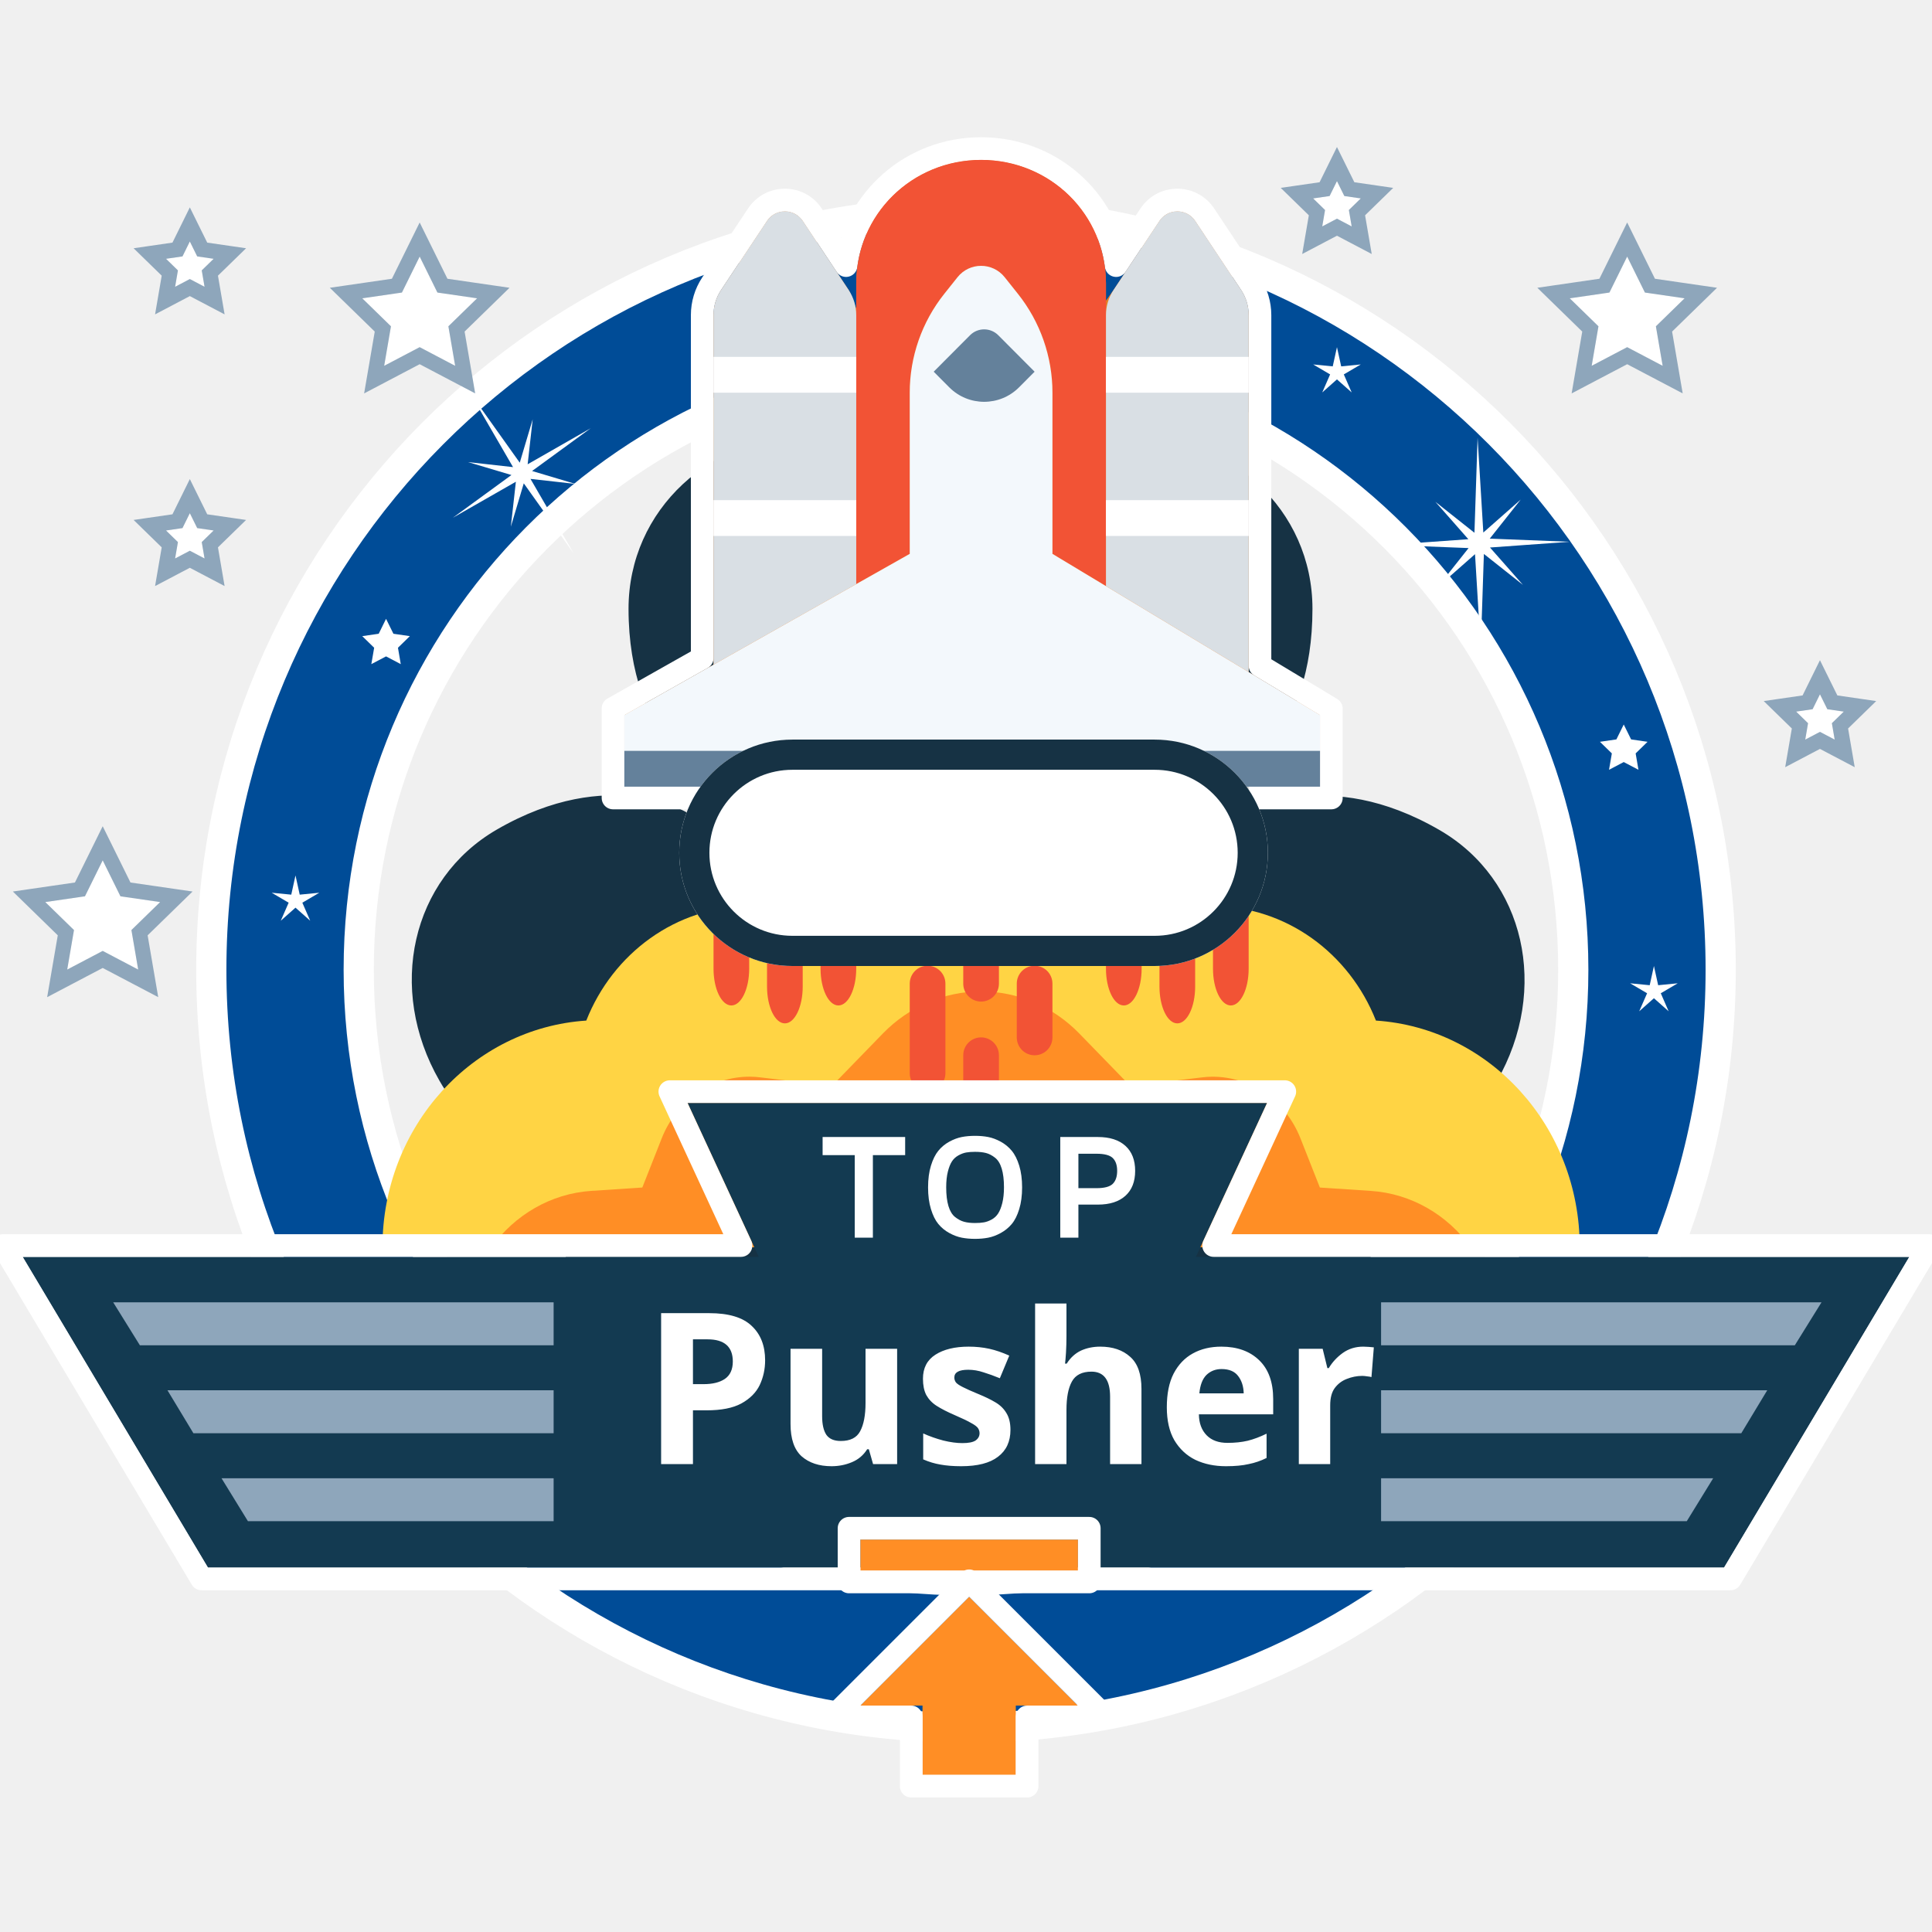
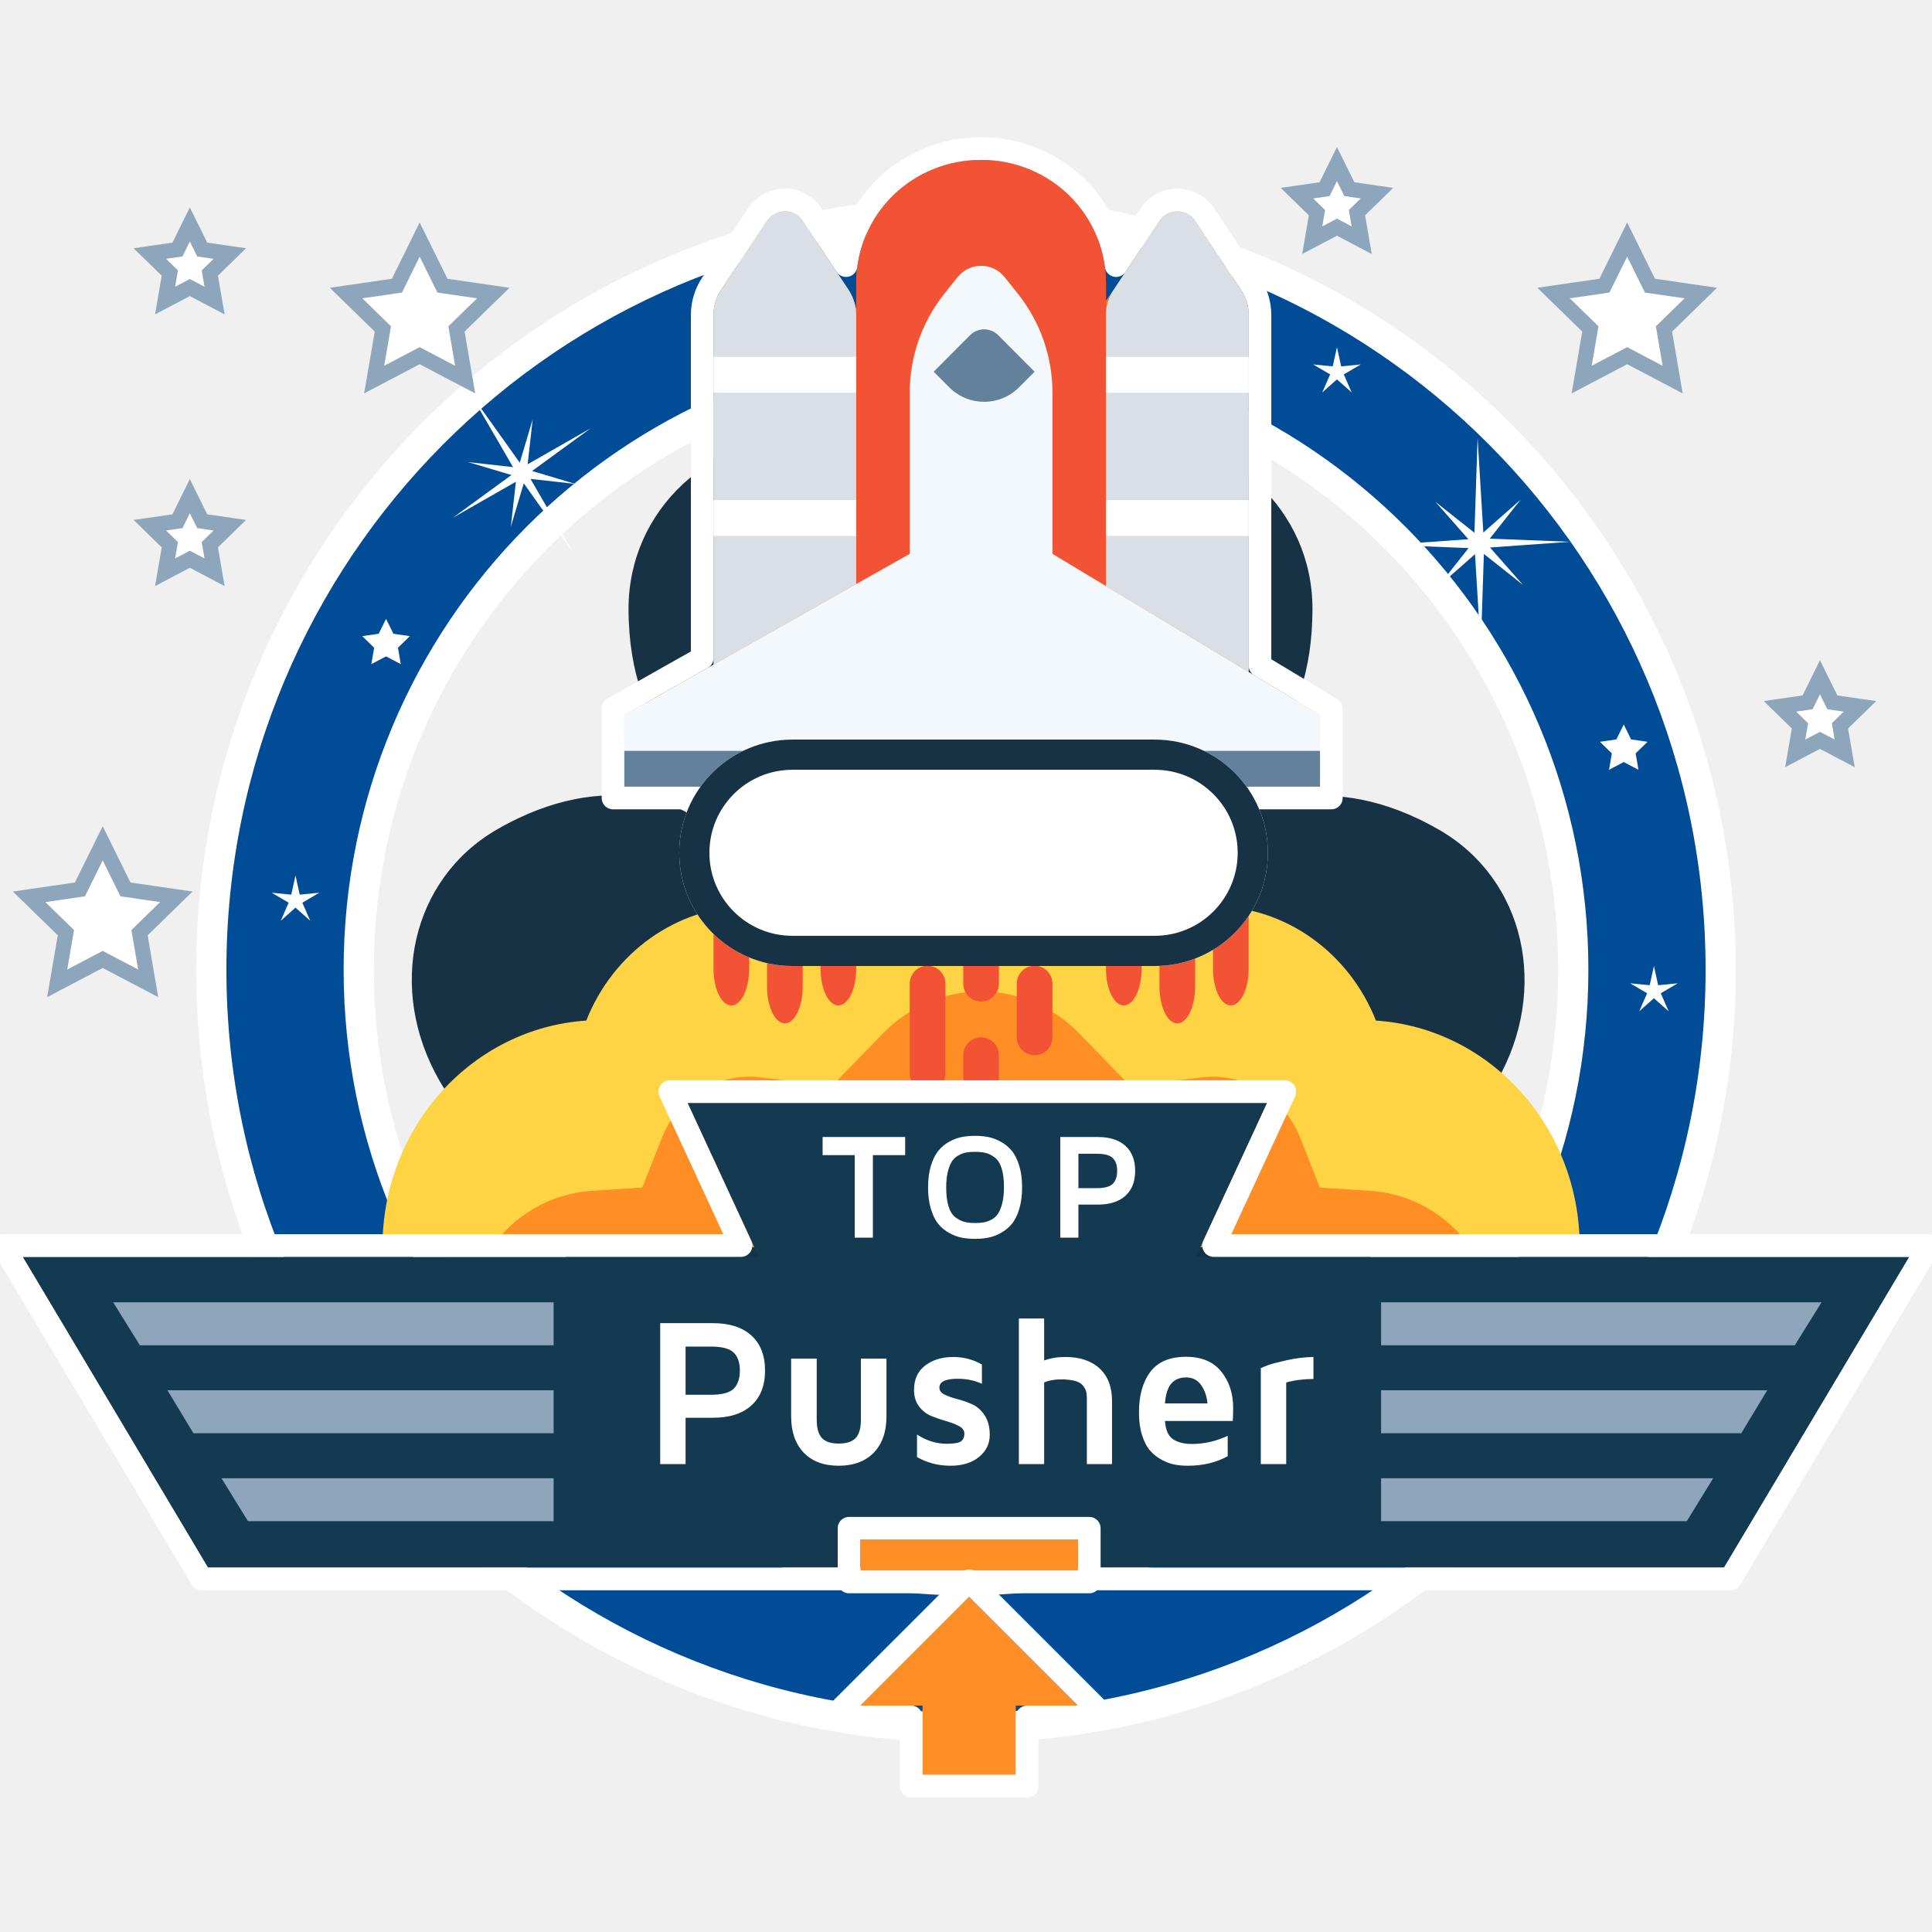
<svg xmlns="http://www.w3.org/2000/svg" xmlns:xlink="http://www.w3.org/1999/xlink" width="128" height="128" viewBox="0 0 128 128">
  <defs>
    <path id="a" d="M57.727,34.525 L57.727,10.876 C57.727,10.283 57.552,9.704 57.225,9.21 L54.191,4.641 C53.625,3.788 52.376,3.788 51.81,4.641 L48.776,9.21 C48.69,9.34 48.502,9.599 48.273,9.92 L48.273,8.78 C48.273,4.193 44.569,0.593 40,0.593 C35.431,0.593 31.727,4.193 31.727,8.78 L31.727,10.435 C31.502,9.814 31.315,9.346 31.225,9.21 L28.191,4.641 C27.625,3.788 26.376,3.788 25.81,4.641 L22.776,9.21 C22.448,9.704 22.273,10.283 22.273,10.876 L22.273,34.036 L16.364,37.373 L16.364,42.119 L31.727,42.119 L34.091,42.119 L45.909,42.119 L48.273,42.119 L62.455,42.119 L62.455,37.373 L57.727,34.525 Z" />
    <path id="b" d="M49.268,10.27 L0.5,10.27 L12.777,30.858 L113.223,30.858 L125.5,10.27 L78.232,10.27 L82.948,0.073 L44.552,0.073 L49.268,10.27 Z" />
    <rect id="c" width="39" height="15" x="45" y="49" rx="7.5" />
    <path id="d" d="M71.418,106.588 L67.299,106.588 L67.299,102 L61.119,102 L61.119,106.588 L57,106.588 L64.209,113.797 L71.418,106.588 Z M57,115.529 L57,117.588 L71.418,117.588 L71.418,115.529 L57,115.529 Z" />
    <polygon id="e" points="104.804 11 102.453 12.236 102.902 9.618 101 7.764 103.629 7.382 104.804 5 105.98 7.382 108.608 7.764 106.706 9.618 107.155 12.236" />
    <polygon id="f" points="3.804 51 1.453 52.236 1.902 49.618 0 47.764 2.629 47.382 3.804 45 4.98 47.382 7.608 47.764 5.706 49.618 6.155 52.236" />
    <polygon id="g" points="24.804 11 22.453 12.236 22.902 9.618 21 7.764 23.629 7.382 24.804 5 25.98 7.382 28.608 7.764 26.706 9.618 27.155 12.236" />
    <polygon id="h" points="117.577 36.488 116.602 37 116.789 35.915 116 35.146 117.09 34.988 117.577 34 118.065 34.988 119.154 35.146 118.366 35.915 118.552 37" />
    <polygon id="i" points="9.577 24.488 8.602 25 8.789 23.915 8 23.146 9.09 22.988 9.577 22 10.065 22.988 11.154 23.146 10.366 23.915 10.552 25" />
    <polygon id="j" points="9.577 6.488 8.602 7 8.789 5.915 8 5.146 9.09 4.988 9.577 4 10.065 4.988 11.154 5.146 10.366 5.915 10.552 7" />
    <polygon id="k" points="85.577 2.488 84.602 3 84.789 1.915 84 1.146 85.09 .988 85.577 0 86.065 .988 87.154 1.146 86.366 1.915 86.552 3" />
  </defs>
  <g fill="none" fill-rule="evenodd">
    <rect width="128" height="128" />
    <g transform="translate(14 10)">
      <path fill="#163244" fill-rule="nonzero" d="M35.572,42.869 L35.588,56.63 C35.588,56.63 35.9,62.089 28.559,66.346 C22.916,69.617 15.829,67.421 12.317,61.312 C10.392,57.962 9.922,53.768 11.042,50.229 C7.43,49.433 4.048,46.928 2.122,43.578 C-1.39,37.469 0.26,30.207 5.903,26.935 C13.439,22.566 18.559,25.83 18.559,25.83 L29.9,32.686 C29.631,33.48 29.485,34.33 29.485,35.215 C29.485,36.084 29.626,36.92 29.886,37.701 C29.07,37.235 28.037,37.204 27.165,37.709 C25.857,38.468 25.409,40.147 26.164,41.461 C26.919,42.774 28.591,43.224 29.899,42.466 C30.741,41.978 31.227,41.108 31.265,40.2 C32.348,41.52 33.853,42.479 35.572,42.869 Z M44.651,32.558 L55.728,25.86 C55.728,25.86 60.849,22.597 68.385,26.966 C74.027,30.238 75.677,37.5 72.165,43.609 C70.239,46.958 66.858,49.464 63.245,50.26 C64.365,53.799 63.896,57.993 61.97,61.343 C58.458,67.452 51.371,69.648 45.729,66.376 C38.387,62.12 38.699,56.661 38.699,56.661 L38.715,42.932 C40.417,42.619 41.926,41.751 43.051,40.523 C43.17,41.322 43.637,42.061 44.388,42.497 C45.696,43.255 47.368,42.805 48.123,41.491 C48.878,40.178 48.43,38.498 47.122,37.74 C46.372,37.305 45.503,37.268 44.755,37.563 C44.986,36.821 45.11,36.033 45.11,35.215 C45.11,34.282 44.948,33.387 44.651,32.558 Z M31.332,30.149 L20.016,23.862 C20.016,23.862 14.642,21.04 14.642,12.301 C14.642,5.758 20.079,0.692 27.103,0.692 C30.954,0.692 34.806,2.381 37.298,5.125 C39.79,2.381 43.642,0.692 47.493,0.692 C54.517,0.692 59.954,5.758 59.954,12.301 C59.954,20.814 55.091,23.273 55.091,23.273 L43.243,30.124 C42.162,28.852 40.684,27.931 39.001,27.556 C39.63,27.052 40.032,26.277 40.032,25.407 C40.032,23.89 38.808,22.661 37.298,22.661 C35.788,22.661 34.564,23.89 34.564,25.407 C34.564,26.277 34.966,27.052 35.595,27.556 C33.901,27.934 32.415,28.864 31.332,30.149 Z M37.298,39.53 C34.925,39.53 33.001,37.598 33.001,35.215 C33.001,32.831 34.925,30.899 37.298,30.899 C39.671,30.899 41.595,32.831 41.595,35.215 C41.595,37.598 39.671,39.53 37.298,39.53 Z" transform="translate(13 18.034)" />
      <path fill="#004C97" fill-rule="nonzero" stroke="#FFFFFF" stroke-width="2" d="M50,94.698 C72.211,94.698 90.234,76.598 90.234,54.249 C90.234,31.9 72.211,13.8 50,13.8 C27.789,13.8 9.766,31.9 9.766,54.249 C9.766,76.598 27.789,94.698 50,94.698 Z M50,104.464 C22.386,104.464 0,81.982 0,54.249 C0,26.516 22.386,4.034 50,4.034 C77.614,4.034 100,26.516 100,54.249 C100,81.982 77.614,104.464 50,104.464 Z" />
      <g transform="translate(11)">
        <g fill-rule="nonzero" stroke-linecap="round" stroke-linejoin="round">
          <use fill="#E57E25" fill-rule="evenodd" xlink:href="#a" />
          <path stroke="#FFFFFF" stroke-width="1.5" d="M58.477,34.102 L63.205,36.949 L63.205,42.869 L15.614,42.869 L15.614,36.935 L21.523,33.598 L21.523,10.876 C21.523,10.135 21.741,9.411 22.151,8.795 L25.185,4.227 C26.048,2.927 27.953,2.927 28.816,4.226 L31.054,7.597 C31.631,3.187 35.4,-0.157 40,-0.157 C44.601,-0.157 48.369,3.188 48.946,7.598 L51.185,4.227 C52.048,2.927 53.953,2.927 54.816,4.226 L57.85,8.796 C58.259,9.413 58.477,10.136 58.477,10.876 L58.477,34.102 Z" />
        </g>
        <path fill="#FFD444" fill-rule="nonzero" d="M66.159,57.616 C64.403,53.17 60.217,50.038 55.324,50.038 C54.866,50.038 54.415,50.072 53.972,50.125 C53.561,48.416 52.868,47.488 51.953,46.827 C49.58,45.116 46.681,44.39 43.798,44.39 L36.203,44.39 C33.321,44.39 30.422,45.116 28.049,46.827 C27.133,47.488 26.441,48.416 26.03,50.125 C25.587,50.072 25.136,50.038 24.678,50.038 C19.787,50.038 15.599,53.17 13.843,57.616 C6.308,58.113 0.339,64.633 0.339,72.625 L79.661,72.625 C79.661,64.633 73.692,58.113 66.159,57.616 Z" />
        <path fill="#FF8E25" fill-rule="nonzero" d="M7.564,72.625 C9.098,70.508 11.471,69.077 14.184,68.898 L17.555,68.676 L18.842,65.414 C19.821,62.935 22.111,61.332 24.676,61.332 C24.925,61.332 25.168,61.353 25.41,61.383 L30.115,61.947 L33.497,58.467 C35.232,56.685 37.566,55.685 40,55.685 L40,55.685 C42.434,55.685 44.768,56.685 46.503,58.469 L49.885,61.949 L54.59,61.385 C54.832,61.354 55.077,61.334 55.324,61.334 C57.889,61.334 60.179,62.937 61.158,65.416 L62.445,68.678 L65.816,68.9 C68.529,69.079 70.902,70.508 72.436,72.627 L7.564,72.627 L7.564,72.625 Z" />
        <path fill="#F25335" fill-rule="nonzero" d="M36.455,62.288 C35.801,62.288 35.273,61.757 35.273,61.102 L35.273,55.169 C35.273,54.515 35.801,53.983 36.455,53.983 C37.108,53.983 37.636,54.515 37.636,55.169 L37.636,61.102 C37.636,61.757 37.108,62.288 36.455,62.288 Z M40,65.847 C39.346,65.847 38.818,65.316 38.818,64.661 L38.818,59.915 C38.818,59.26 39.346,58.729 40,58.729 C40.654,58.729 41.182,59.26 41.182,59.915 L41.182,64.661 C41.182,65.316 40.654,65.847 40,65.847 Z M43.545,59.915 C42.892,59.915 42.364,59.384 42.364,58.729 L42.364,55.169 C42.364,54.515 42.892,53.983 43.545,53.983 C44.199,53.983 44.727,54.515 44.727,55.169 L44.727,58.729 C44.727,59.384 44.199,59.915 43.545,59.915 Z M40,56.356 C39.346,56.356 38.818,55.824 38.818,55.169 L38.818,51.61 C38.818,50.955 39.346,50.424 40,50.424 C40.654,50.424 41.182,50.955 41.182,51.61 L41.182,55.169 C41.182,55.824 40.654,56.356 40,56.356 Z" />
        <polygon fill="#38454F" fill-rule="nonzero" points="45.909 46.864 34.091 46.864 36.455 39.746 43.545 39.746" />
        <path fill="#F25335" fill-rule="nonzero" d="M35.273,26.695 L35.273,26.695 L35.273,16.017 C35.273,13.636 36.08,11.326 37.562,9.467 L38.438,8.367 C39.239,7.362 40.761,7.362 41.562,8.367 L42.438,9.467 C43.92,11.326 44.727,13.636 44.727,16.017 L44.727,26.695 L44.727,26.695 L48.273,28.831 L48.273,8.78 C48.273,4.193 44.569,0.593 40,0.593 C35.431,0.593 31.727,4.193 31.727,8.78 L31.727,28.696 L35.273,26.695 Z" />
        <g fill-rule="nonzero" transform="translate(48.273 3.56)">
          <path fill="#D9DFE4" d="M9.455,30.966 L9.455,7.317 C9.455,6.724 9.28,6.145 8.952,5.651 L5.919,1.082 C5.352,0.229 4.103,0.229 3.537,1.082 L0.503,5.651 C0.175,6.145 0,6.724 0,7.317 L0,25.271 L9.455,30.966 Z" />
          <rect width="9.455" height="3.559" y="37.373" fill="#D1D4D1" />
        </g>
        <g fill-rule="nonzero" transform="translate(22.273 3.56)">
          <path fill="#D9DFE4" d="M9.455,25.138 L9.455,7.317 C9.455,6.724 9.28,6.145 8.952,5.651 L5.919,1.082 C5.352,0.229 4.103,0.229 3.537,1.082 L0.503,5.651 C0.175,6.145 0,6.724 0,7.317 L0,30.477 L9.455,25.138 Z" />
          <rect width="9.455" height="3.559" y="37.373" fill="#D1D4D1" />
        </g>
        <path fill="#F25335" fill-rule="nonzero" d="M23.455 56.614C22.801 56.614 22.273 55.522 22.273 54.177L22.273 49.302C22.273 47.956 22.801 46.864 23.455 46.864 24.108 46.864 24.636 47.956 24.636 49.302L24.636 54.177C24.636 55.522 24.108 56.614 23.455 56.614zM27 57.801C26.346 57.801 25.818 56.709 25.818 55.363L25.818 50.488C25.818 49.143 26.346 48.051 27 48.051 27.654 48.051 28.182 49.143 28.182 50.488L28.182 55.363C28.182 56.709 27.654 57.801 27 57.801zM30.545 56.614C29.892 56.614 29.364 55.522 29.364 54.177L29.364 49.302C29.364 47.956 29.892 46.864 30.545 46.864 31.199 46.864 31.727 47.956 31.727 49.302L31.727 54.177C31.727 55.522 31.199 56.614 30.545 56.614zM49.455 56.614C48.801 56.614 48.273 55.522 48.273 54.177L48.273 49.302C48.273 47.956 48.801 46.864 49.455 46.864 50.108 46.864 50.636 47.956 50.636 49.302L50.636 54.177C50.636 55.522 50.108 56.614 49.455 56.614zM53 57.801C52.346 57.801 51.818 56.709 51.818 55.363L51.818 50.488C51.818 49.143 52.346 48.051 53 48.051 53.654 48.051 54.182 49.143 54.182 50.488L54.182 55.363C54.182 56.709 53.654 57.801 53 57.801zM56.545 56.614C55.892 56.614 55.364 55.522 55.364 54.177L55.364 49.302C55.364 47.956 55.892 46.864 56.545 46.864 57.199 46.864 57.727 47.956 57.727 49.302L57.727 54.177C57.727 55.522 57.199 56.614 56.545 56.614z" />
        <path stroke="#0096E6" stroke-width="2.364" d="M38.818,14.831 L41.182,14.831" stroke-linecap="round" />
        <path fill="#F3F8FC" fill-rule="nonzero" d="M44.727,26.695 L44.727,16.017 C44.727,13.636 43.92,11.326 42.438,9.467 L41.562,8.367 C40.761,7.362 39.239,7.362 38.438,8.367 L37.562,9.467 C36.08,11.326 35.273,13.636 35.273,16.017 L35.273,26.695 L16.364,37.373 L16.364,42.119 L31.727,42.119 L34.091,42.119 L45.909,42.119 L48.273,42.119 L62.455,42.119 L62.455,37.373 L44.727,26.695 Z" />
        <rect width="46.091" height="2.373" x="16.364" y="39.746" fill="#64819B" fill-rule="nonzero" />
        <path fill="#64819B" fill-rule="nonzero" d="M37.888,15.659 L36.86,14.626 L39.266,12.211 C39.784,11.691 40.622,11.691 41.139,12.211 L43.545,14.626 L42.517,15.659 C41.239,16.942 39.167,16.942 37.888,15.659 Z" />
        <rect width="9.455" height="2.373" x="22.273" y="13.644" fill="#FFFFFF" fill-rule="nonzero" />
        <rect width="9.455" height="2.373" x="22.273" y="23.136" fill="#FFFFFF" fill-rule="nonzero" />
        <rect width="9.455" height="2.373" x="48.273" y="13.644" fill="#FFFFFF" fill-rule="nonzero" />
        <rect width="9.455" height="2.373" x="48.273" y="23.136" fill="#FFFFFF" fill-rule="nonzero" />
      </g>
    </g>
    <g transform="translate(1 73)">
      <g stroke-linecap="round" stroke-linejoin="round">
        <use fill="#133A51" xlink:href="#b" />
        <path stroke="#FFFFFF" stroke-width="1.5" d="M48.095,9.52 L43.378,-0.677 L84.122,-0.677 L79.405,9.52 L126.82,9.52 L113.649,31.608 L12.351,31.608 L-0.82,9.52 L48.095,9.52 Z" />
      </g>
      <path fill="#FFFFFF" d="M53.5,3.531 L53.5,2.33 L58.969,2.33 L58.969,3.531 L56.831,3.531 L56.831,9 L55.629,9 L55.629,3.531 L53.5,3.531 Z M60.487,5.67 C60.487,5.123 60.55,4.643 60.677,4.229 C60.804,3.816 60.968,3.486 61.168,3.241 C61.368,2.995 61.61,2.795 61.893,2.64 C62.176,2.486 62.453,2.382 62.723,2.33 C62.993,2.278 63.285,2.252 63.597,2.252 C63.91,2.252 64.201,2.278 64.471,2.33 C64.741,2.382 65.018,2.486 65.301,2.64 C65.584,2.795 65.828,2.995 66.031,3.241 C66.235,3.486 66.4,3.816 66.527,4.229 C66.654,4.643 66.717,5.123 66.717,5.67 C66.717,6.21 66.654,6.689 66.527,7.105 C66.4,7.522 66.235,7.852 66.031,8.094 C65.828,8.337 65.584,8.535 65.301,8.69 C65.018,8.845 64.741,8.948 64.471,9 C64.201,9.052 63.91,9.078 63.597,9.078 C63.285,9.078 62.993,9.052 62.723,9 C62.453,8.948 62.176,8.845 61.893,8.69 C61.61,8.535 61.368,8.337 61.168,8.094 C60.968,7.852 60.804,7.522 60.677,7.105 C60.55,6.689 60.487,6.21 60.487,5.67 Z M61.688,5.66 C61.688,6.161 61.738,6.576 61.837,6.905 C61.936,7.234 62.083,7.476 62.276,7.63 C62.47,7.785 62.669,7.89 62.872,7.945 C63.076,8.001 63.317,8.028 63.597,8.028 C63.825,8.028 64.022,8.014 64.188,7.984 C64.354,7.955 64.525,7.892 64.701,7.796 C64.876,7.7 65.02,7.567 65.13,7.396 C65.241,7.225 65.333,6.993 65.406,6.7 C65.479,6.407 65.516,6.061 65.516,5.66 C65.516,5.165 65.466,4.754 65.367,4.425 C65.268,4.096 65.12,3.854 64.923,3.7 C64.726,3.545 64.527,3.442 64.327,3.39 C64.127,3.338 63.884,3.312 63.597,3.312 C63.376,3.312 63.182,3.326 63.016,3.355 C62.85,3.385 62.678,3.448 62.501,3.546 C62.324,3.644 62.18,3.775 62.071,3.941 C61.962,4.107 61.871,4.335 61.798,4.625 C61.725,4.915 61.688,5.26 61.688,5.66 Z M69.246,9 L69.246,2.33 L71.736,2.33 C72.524,2.33 73.132,2.525 73.562,2.916 C73.992,3.307 74.207,3.858 74.207,4.571 C74.207,5.284 73.992,5.835 73.562,6.224 C73.132,6.613 72.524,6.808 71.736,6.808 L70.447,6.808 L70.447,9 L69.246,9 Z M70.447,5.719 L71.648,5.719 C72.175,5.719 72.535,5.622 72.727,5.428 C72.919,5.235 73.015,4.949 73.015,4.571 C73.015,4.197 72.918,3.915 72.725,3.724 C72.531,3.534 72.172,3.438 71.648,3.438 L70.447,3.438 L70.447,5.719 Z" />
      <path fill="#8EA6BB" d="M35.679,13.283 L6.5,13.283 L8.268,16.129 L35.679,16.129 L35.679,13.283 Z M35.679,19.11 L10.095,19.11 L11.814,21.956 L35.679,21.956 L35.679,19.11 Z M35.679,24.938 L13.676,24.938 L15.426,27.783 L35.679,27.783 L35.679,24.938 Z" />
      <path fill="#8EA6BB" d="M119.679,13.283 L90.5,13.283 L92.268,16.129 L119.679,16.129 L119.679,13.283 Z M119.679,19.11 L94.095,19.11 L95.814,21.956 L119.679,21.956 L119.679,19.11 Z M119.679,24.938 L97.676,24.938 L99.426,27.783 L119.679,27.783 L119.679,24.938 Z" transform="matrix(-1 0 0 1 210.179 0)" />
-       <text fill="#FFFFFF" font-family="MavenProBold, Maven Pro" font-size="14" font-weight="bold">
-         <tspan x="41.537" y="24">Pusher</tspan>
-       </text>
+       <path fill="#FFFFFF" d="M42.74,24 L42.74,14.662 L46.227,14.662 C47.329,14.662 48.182,14.936 48.783,15.482 C49.385,16.029 49.686,16.802 49.686,17.8 C49.686,18.798 49.385,19.569 48.783,20.114 C48.182,20.658 47.329,20.931 46.227,20.931 L44.422,20.931 L44.422,24 L42.74,24 Z M44.422,19.406 L46.104,19.406 C46.842,19.406 47.345,19.271 47.614,19 C47.883,18.728 48.018,18.328 48.018,17.8 C48.018,17.276 47.882,16.88 47.611,16.614 C47.34,16.347 46.837,16.214 46.104,16.214 L44.422,16.214 L44.422,19.406 Z M51.415,20.835 L51.415,17.014 L53.11,17.014 L53.11,21.061 C53.11,21.621 53.224,22.024 53.452,22.271 C53.68,22.517 54.051,22.64 54.566,22.64 C55.09,22.64 55.466,22.517 55.694,22.271 C55.922,22.024 56.036,21.621 56.036,21.061 L56.036,17.014 L57.731,17.014 L57.731,20.835 C57.731,21.86 57.451,22.662 56.891,23.241 C56.33,23.82 55.555,24.109 54.566,24.109 C53.577,24.109 52.805,23.82 52.249,23.241 C51.693,22.662 51.415,21.86 51.415,20.835 Z M59.557,19.085 C59.557,18.383 59.804,17.844 60.298,17.468 C60.793,17.092 61.409,16.904 62.147,16.904 C62.84,16.904 63.476,17.071 64.055,17.403 L64.055,18.682 C63.581,18.458 63.043,18.347 62.441,18.347 C61.639,18.347 61.238,18.543 61.238,18.935 C61.238,19.131 61.352,19.284 61.58,19.396 C61.808,19.508 62.086,19.606 62.414,19.69 C62.742,19.774 63.069,19.888 63.395,20.032 C63.721,20.175 63.999,20.418 64.229,20.76 C64.459,21.102 64.574,21.537 64.574,22.065 C64.574,22.653 64.336,23.141 63.86,23.528 C63.384,23.916 62.754,24.109 61.97,24.109 C61.168,24.109 60.429,23.918 59.755,23.535 L59.755,22.038 C60.37,22.448 61.029,22.653 61.73,22.653 C62.214,22.653 62.528,22.597 62.674,22.486 C62.82,22.374 62.893,22.207 62.893,21.983 C62.893,21.778 62.778,21.613 62.547,21.488 C62.317,21.362 62.039,21.253 61.713,21.16 C61.388,21.066 61.062,20.956 60.736,20.828 C60.41,20.701 60.132,20.49 59.902,20.196 C59.672,19.902 59.557,19.532 59.557,19.085 Z M66.502,24 L66.502,14.354 L68.177,14.354 L68.177,17.137 C68.578,16.982 69.045,16.904 69.578,16.904 C70.549,16.904 71.308,17.158 71.854,17.667 C72.401,18.175 72.675,18.887 72.675,19.803 L72.675,24 L71.007,24 L71.007,19.659 C71.007,19.472 70.991,19.316 70.959,19.191 C70.927,19.066 70.858,18.935 70.75,18.798 C70.643,18.661 70.468,18.559 70.224,18.49 C69.98,18.422 69.672,18.388 69.298,18.388 C68.86,18.388 68.487,18.456 68.177,18.593 L68.177,24 L66.502,24 Z M74.459,20.582 C74.459,19.461 74.708,18.565 75.208,17.896 C75.707,17.226 76.498,16.891 77.583,16.891 C78.608,16.891 79.384,17.216 79.911,17.868 C80.437,18.52 80.7,19.322 80.7,20.274 C80.7,20.666 80.691,20.956 80.673,21.143 L76.182,21.143 C76.227,21.749 76.408,22.154 76.725,22.359 C77.042,22.564 77.453,22.667 77.959,22.667 C78.779,22.667 79.572,22.487 80.338,22.127 L80.338,23.48 C79.563,23.9 78.686,24.109 77.706,24.109 C77.396,24.109 77.104,24.084 76.831,24.034 C76.558,23.984 76.272,23.879 75.973,23.72 C75.675,23.56 75.417,23.357 75.201,23.111 C74.984,22.865 74.806,22.525 74.667,22.089 C74.528,21.654 74.459,21.152 74.459,20.582 Z M76.182,19.98 L78.998,19.98 C78.952,19.497 78.81,19.09 78.571,18.757 C78.332,18.424 78.002,18.258 77.583,18.258 C77.164,18.258 76.837,18.393 76.602,18.665 C76.367,18.936 76.227,19.374 76.182,19.98 Z M82.532,24 L82.532,17.643 C82.646,17.588 82.803,17.523 83.004,17.448 C83.204,17.373 83.608,17.265 84.214,17.126 C84.82,16.987 85.422,16.913 86.019,16.904 L86.019,18.36 C85.317,18.369 84.715,18.447 84.214,18.593 L84.214,24 L82.532,24 Z" />
    </g>
    <use fill="#FFFFFF" xlink:href="#c" />
    <rect width="37" height="13" x="46" y="50" stroke="#163244" stroke-width="2" rx="6.5" />
    <g fill-rule="nonzero" stroke-linecap="round" stroke-linejoin="round" transform="matrix(1 0 0 -1 0 219.588)">
      <use fill="#FF8E25" fill-rule="evenodd" xlink:href="#d" />
      <path stroke="#FFFFFF" stroke-width="1.5" d="M60.369,105.838 L60.369,101.25 L68.049,101.25 L68.049,105.838 L73.229,105.838 L64.209,114.857 L55.189,105.838 L60.369,105.838 Z M56.25,114.779 L72.168,114.779 L72.168,118.338 L56.25,118.338 L56.25,114.779 Z" />
    </g>
    <g transform="translate(3 12)">
      <use fill="#FFFFFF" xlink:href="#e" />
      <path stroke="#8EA6BB" d="M104.804,11.565 L101.789,13.15 L102.365,9.793 L99.926,7.415 L103.297,6.925 L104.804,3.87 L106.312,6.925 L109.683,7.415 L107.244,9.793 L107.819,13.15 L104.804,11.565 Z" />
      <polygon fill="#FFFFFF" points="94.297 24.311 89 24.103 94.282 23.724 92.097 21.245 94.686 23.297 94.894 17 95.274 23.282 97.752 21.097 95.7 23.686 100.997 23.894 95.715 24.274 97.9 26.752 95.311 24.7 95.103 30.997 94.724 24.715 92.245 26.9" />
      <polygon fill="#FFFFFF" points="31.178 19.916 27 22.304 30.884 19.471 28.009 18.614 30.99 18.948 28.12 14 31.435 18.654 32.292 15.779 31.958 18.76 36.136 16.371 32.252 19.205 35.126 20.062 32.146 19.728 35.016 24.676 31.701 20.022 30.844 22.896" />
      <use fill="#FFFFFF" xlink:href="#f" />
      <path stroke="#8EA6BB" d="M3.804,51.565 L0.789,53.15 L1.365,49.793 L-1.074,47.415 L2.297,46.925 L3.804,43.87 L5.312,46.925 L8.683,47.415 L6.244,49.793 L6.819,53.15 L3.804,51.565 Z" />
      <use fill="#FFFFFF" xlink:href="#g" />
      <path stroke="#8EA6BB" d="M24.804,11.565 L21.789,13.15 L22.365,9.793 L19.926,7.415 L23.297,6.925 L24.804,3.87 L26.312,6.925 L29.683,7.415 L27.244,9.793 L27.819,13.15 L24.804,11.565 Z" />
      <use fill="#FFFFFF" xlink:href="#h" />
      <path stroke="#8EA6BB" d="M117.577,37.052 L115.938,37.914 L116.251,36.089 L114.926,34.797 L116.758,34.531 L117.577,32.87 L118.397,34.531 L120.229,34.797 L118.903,36.089 L119.216,37.914 L117.577,37.052 Z" />
      <use fill="#FFFFFF" xlink:href="#i" />
      <path stroke="#8EA6BB" d="M9.577,25.052 L7.938,25.914 L8.251,24.089 L6.926,22.797 L8.758,22.531 L9.577,20.87 L10.397,22.531 L12.229,22.797 L10.903,24.089 L11.216,25.914 L9.577,25.052 Z" />
      <use fill="#FFFFFF" xlink:href="#j" />
      <path stroke="#8EA6BB" d="M9.577,7.052 L7.938,7.914 L8.251,6.089 L6.926,4.797 L8.758,4.531 L9.577,2.87 L10.397,4.531 L12.229,4.797 L10.903,6.089 L11.216,7.914 L9.577,7.052 Z" />
      <g>
        <use fill="#FFFFFF" xlink:href="#k" />
        <path stroke="#8EA6BB" d="M85.577,3.052 L83.938,3.914 L84.251,2.089 L82.926,0.797 L84.758,0.531 L85.577,-1.13 L86.397,0.531 L88.229,0.797 L86.903,2.089 L87.216,3.914 L85.577,3.052 Z" />
      </g>
      <polygon fill="#FFFFFF" points="85.577 13.135 84.602 14 85.124 12.806 84 12.146 85.297 12.273 85.577 11 85.857 12.273 87.154 12.146 86.031 12.806 86.552 14" />
      <polygon fill="#FFFFFF" points="16.577 48.135 15.602 49 16.124 47.806 15 47.146 16.297 47.273 16.577 46 16.857 47.273 18.154 47.146 17.031 47.806 17.552 49" />
      <polygon fill="#FFFFFF" points="106.577 54.135 105.602 55 106.124 53.806 105 53.146 106.297 53.273 106.577 52 106.857 53.273 108.154 53.146 107.031 53.806 107.552 55" />
      <polygon fill="#FFFFFF" points="104.577 38.488 103.602 39 103.789 37.915 103 37.146 104.09 36.988 104.577 36 105.065 36.988 106.154 37.146 105.366 37.915 105.552 39" />
      <polygon fill="#FFFFFF" points="22.577 31.488 21.602 32 21.789 30.915 21 30.146 22.09 29.988 22.577 29 23.065 29.988 24.154 30.146 23.366 30.915 23.552 32" />
    </g>
  </g>
</svg>
